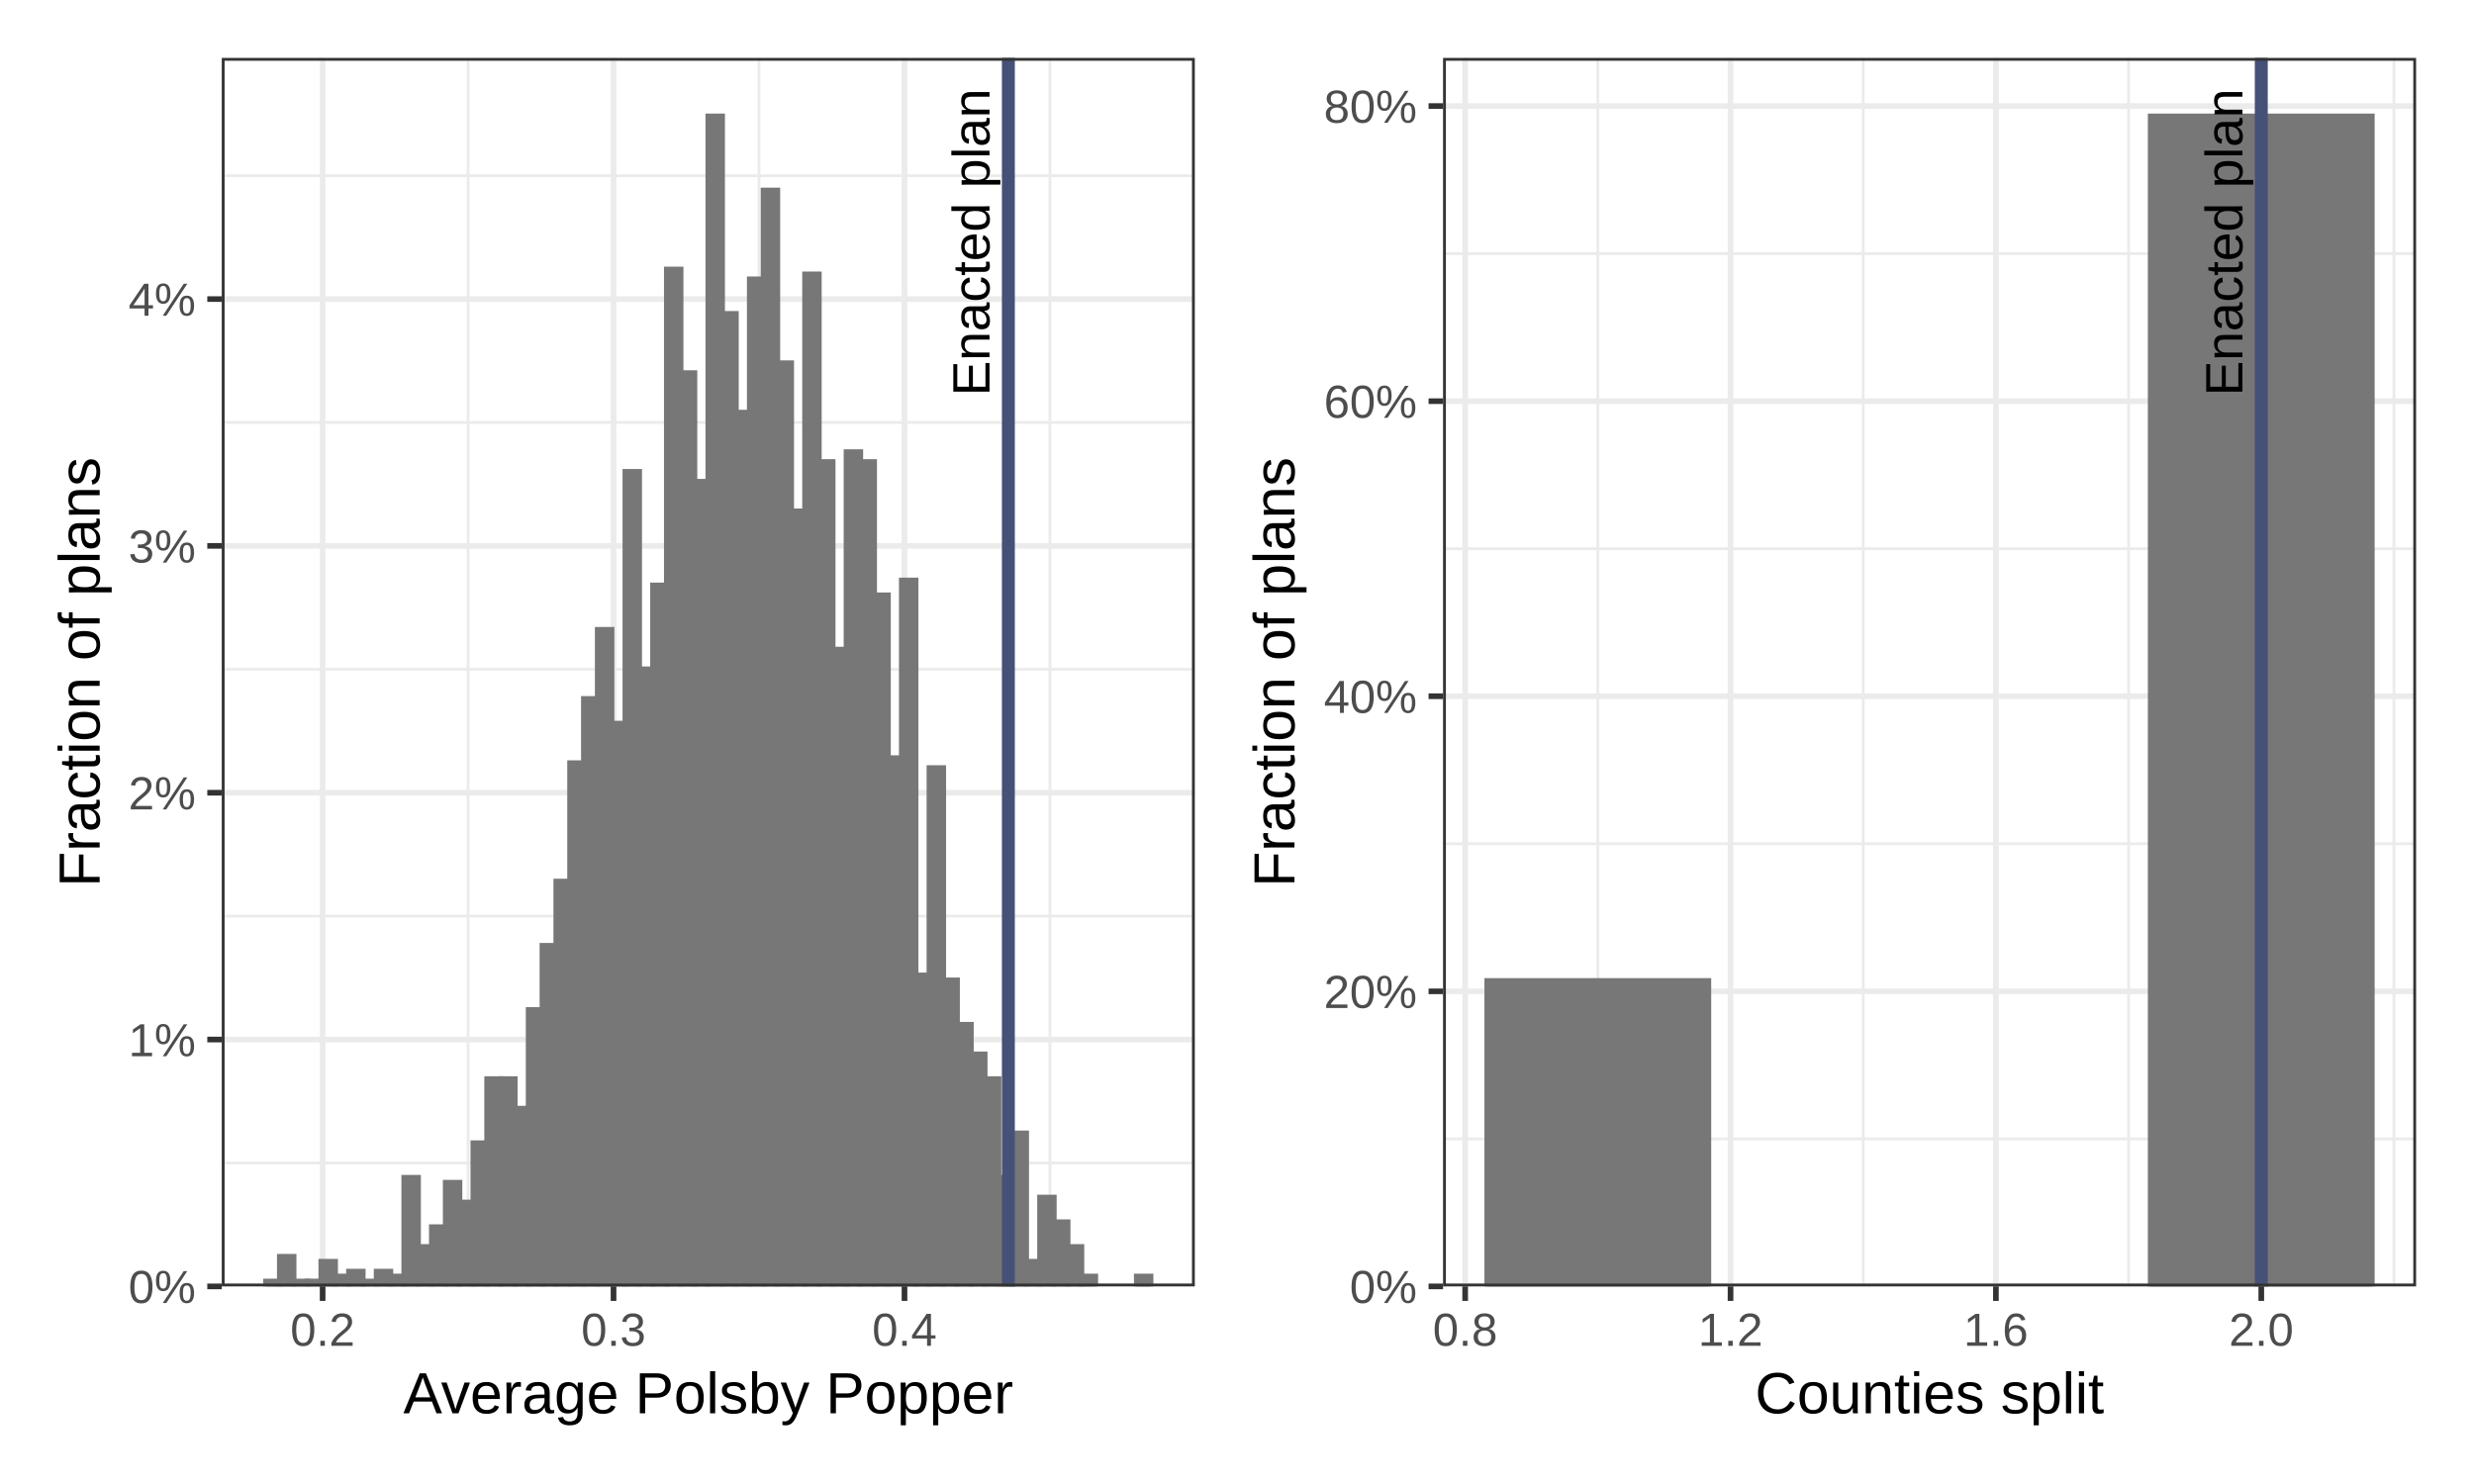
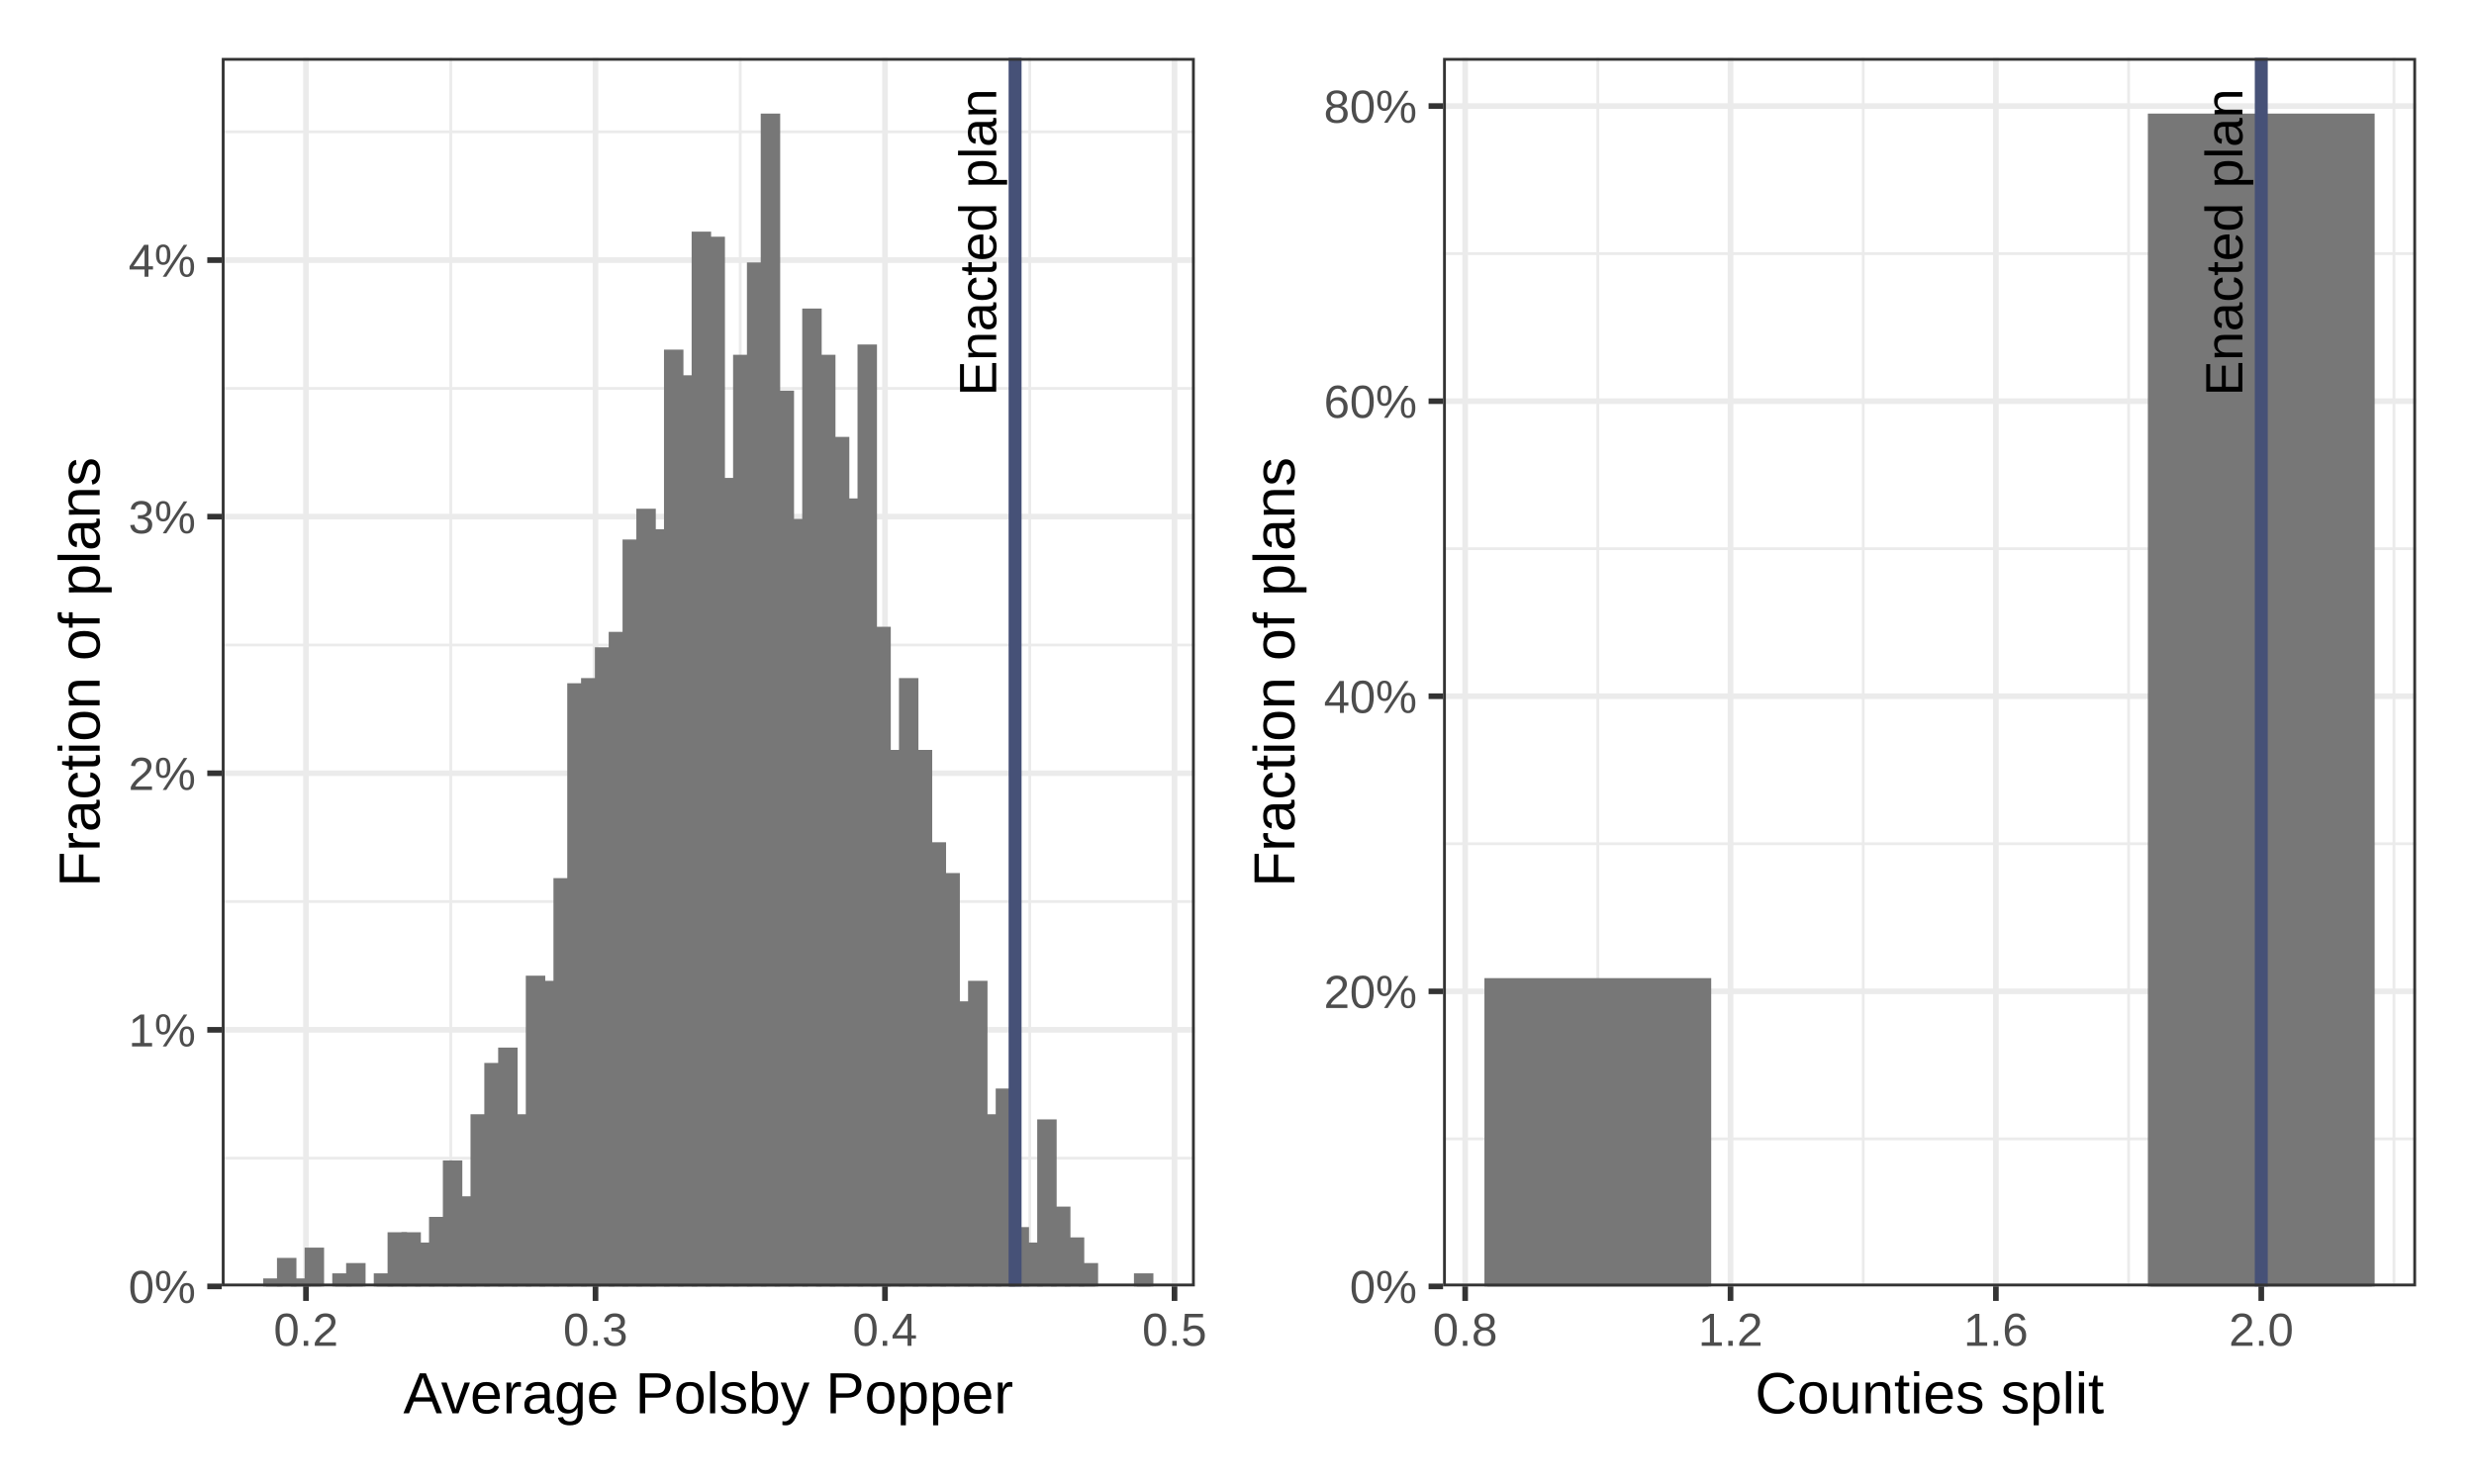
<svg xmlns="http://www.w3.org/2000/svg" class="svglite" width="468.00pt" height="280.80pt" viewBox="0 0 468.00 280.80">
  <defs>
    <style type="text/css">
    .svglite line, .svglite polyline, .svglite polygon, .svglite path, .svglite rect, .svglite circle {
      fill: none;
      stroke: #000000;
      stroke-linecap: round;
      stroke-linejoin: round;
      stroke-miterlimit: 10.00;
    }
  </style>
  </defs>
  <rect width="100%" height="100%" style="stroke: none; fill: #FFFFFF;" />
  <defs>
    <clipPath id="cpMC4wMHw0NjguMDB8MC4wMHwyODAuODA=">
      <rect x="0.00" y="0.00" width="468.00" height="280.80" />
    </clipPath>
  </defs>
  <g clip-path="url(#cpMC4wMHw0NjguMDB8MC4wMHwyODAuODA=)">
    <rect x="0" y="0" width="468.00" height="280.80" style="stroke-width: 1.07; stroke: #FFFFFF; fill: #FFFFFF;" />
  </g>
  <defs>
    <clipPath id="cpNS40OHwyMzEuNTB8NS40OHwyNzUuMzI=">
      <rect x="5.48" y="5.48" width="226.02" height="269.84" />
    </clipPath>
  </defs>
  <g clip-path="url(#cpNS40OHwyMzEuNTB8NS40OHwyNzUuMzI=)">
    <rect x="5.48" y="5.48" width="226.02" height="269.84" style="stroke-width: 1.07; stroke: #FFFFFF; fill: #FFFFFF;" />
  </g>
  <g clip-path="url(#cpMC4wMHw0NjguMDB8MC4wMHwyODAuODA=)">
</g>
  <defs>
    <clipPath id="cpNDEuOTV8MjI2LjAyfDEwLjk2fDI0My40MQ==">
      <rect x="41.95" y="10.96" width="184.07" height="232.45" />
    </clipPath>
  </defs>
  <g clip-path="url(#cpNDEuOTV8MjI2LjAyfDEwLjk2fDI0My40MQ==)">
    <rect x="41.95" y="10.96" width="184.07" height="232.45" style="stroke-width: 1.07; stroke: none; fill: #FFFFFF;" />
-     <polyline points="41.95,220.06 226.02,220.06 " style="stroke-width: 0.53; stroke: #EBEBEB; stroke-linecap: butt;" />
-     <polyline points="41.95,173.35 226.02,173.35 " style="stroke-width: 0.53; stroke: #EBEBEB; stroke-linecap: butt;" />
-     <polyline points="41.95,126.65 226.02,126.65 " style="stroke-width: 0.53; stroke: #EBEBEB; stroke-linecap: butt;" />
-     <polyline points="41.95,79.94 226.02,79.94 " style="stroke-width: 0.53; stroke: #EBEBEB; stroke-linecap: butt;" />
-     <polyline points="41.95,33.24 226.02,33.24 " style="stroke-width: 0.53; stroke: #EBEBEB; stroke-linecap: butt;" />
-     <polyline points="88.55,243.41 88.55,10.96 " style="stroke-width: 0.53; stroke: #EBEBEB; stroke-linecap: butt;" />
-     <polyline points="143.58,243.41 143.58,10.96 " style="stroke-width: 0.53; stroke: #EBEBEB; stroke-linecap: butt;" />
-     <polyline points="198.61,243.41 198.61,10.96 " style="stroke-width: 0.53; stroke: #EBEBEB; stroke-linecap: butt;" />
+     <polyline points="41.95,219.14 226.02,219.14 " style="stroke-width: 0.53; stroke: #EBEBEB; stroke-linecap: butt;" />
+     <polyline points="41.95,170.59 226.02,170.59 " style="stroke-width: 0.53; stroke: #EBEBEB; stroke-linecap: butt;" />
+     <polyline points="41.95,122.04 226.02,122.04 " style="stroke-width: 0.53; stroke: #EBEBEB; stroke-linecap: butt;" />
+     <polyline points="41.95,73.49 226.02,73.49 " style="stroke-width: 0.53; stroke: #EBEBEB; stroke-linecap: butt;" />
+     <polyline points="41.95,24.94 226.02,24.94 " style="stroke-width: 0.53; stroke: #EBEBEB; stroke-linecap: butt;" />
+     <polyline points="85.27,243.41 85.27,10.96 " style="stroke-width: 0.53; stroke: #EBEBEB; stroke-linecap: butt;" />
+     <polyline points="140.03,243.41 140.03,10.96 " style="stroke-width: 0.53; stroke: #EBEBEB; stroke-linecap: butt;" />
+     <polyline points="194.80,243.41 194.80,10.96 " style="stroke-width: 0.53; stroke: #EBEBEB; stroke-linecap: butt;" />
    <polyline points="41.95,243.41 226.02,243.41 " style="stroke-width: 1.07; stroke: #EBEBEB; stroke-linecap: butt;" />
-     <polyline points="41.95,196.70 226.02,196.70 " style="stroke-width: 1.07; stroke: #EBEBEB; stroke-linecap: butt;" />
-     <polyline points="41.95,150.00 226.02,150.00 " style="stroke-width: 1.07; stroke: #EBEBEB; stroke-linecap: butt;" />
-     <polyline points="41.95,103.29 226.02,103.29 " style="stroke-width: 1.07; stroke: #EBEBEB; stroke-linecap: butt;" />
-     <polyline points="41.95,56.59 226.02,56.59 " style="stroke-width: 1.07; stroke: #EBEBEB; stroke-linecap: butt;" />
-     <polyline points="61.03,243.41 61.03,10.96 " style="stroke-width: 1.07; stroke: #EBEBEB; stroke-linecap: butt;" />
-     <polyline points="116.06,243.41 116.06,10.96 " style="stroke-width: 1.07; stroke: #EBEBEB; stroke-linecap: butt;" />
-     <polyline points="171.10,243.41 171.10,10.96 " style="stroke-width: 1.07; stroke: #EBEBEB; stroke-linecap: butt;" />
-     <rect x="50.32" y="242.48" width="2.61" height="0.93" style="stroke-width: 1.07; stroke: #777777; stroke-linecap: square; stroke-linejoin: miter; fill: #777777;" />
-     <rect x="52.93" y="237.81" width="2.61" height="5.60" style="stroke-width: 1.07; stroke: #777777; stroke-linecap: square; stroke-linejoin: miter; fill: #777777;" />
-     <rect x="55.55" y="242.48" width="2.61" height="0.93" style="stroke-width: 1.07; stroke: #777777; stroke-linecap: square; stroke-linejoin: miter; fill: #777777;" />
-     <rect x="58.16" y="242.48" width="2.61" height="0.93" style="stroke-width: 1.07; stroke: #777777; stroke-linecap: square; stroke-linejoin: miter; fill: #777777;" />
-     <rect x="60.78" y="238.74" width="2.61" height="4.67" style="stroke-width: 1.07; stroke: #777777; stroke-linecap: square; stroke-linejoin: miter; fill: #777777;" />
-     <rect x="63.39" y="241.54" width="2.61" height="1.87" style="stroke-width: 1.07; stroke: #777777; stroke-linecap: square; stroke-linejoin: miter; fill: #777777;" />
-     <rect x="66.01" y="240.61" width="2.61" height="2.80" style="stroke-width: 1.07; stroke: #777777; stroke-linecap: square; stroke-linejoin: miter; fill: #777777;" />
-     <rect x="68.62" y="242.48" width="2.61" height="0.93" style="stroke-width: 1.07; stroke: #777777; stroke-linecap: square; stroke-linejoin: miter; fill: #777777;" />
-     <rect x="71.24" y="240.61" width="2.61" height="2.80" style="stroke-width: 1.07; stroke: #777777; stroke-linecap: square; stroke-linejoin: miter; fill: #777777;" />
-     <rect x="73.85" y="241.54" width="2.61" height="1.87" style="stroke-width: 1.07; stroke: #777777; stroke-linecap: square; stroke-linejoin: miter; fill: #777777;" />
-     <rect x="76.47" y="222.86" width="2.61" height="20.55" style="stroke-width: 1.07; stroke: #777777; stroke-linecap: square; stroke-linejoin: miter; fill: #777777;" />
-     <rect x="79.08" y="235.94" width="2.61" height="7.47" style="stroke-width: 1.07; stroke: #777777; stroke-linecap: square; stroke-linejoin: miter; fill: #777777;" />
-     <rect x="81.69" y="232.20" width="2.61" height="11.21" style="stroke-width: 1.07; stroke: #777777; stroke-linecap: square; stroke-linejoin: miter; fill: #777777;" />
-     <rect x="84.31" y="223.79" width="2.61" height="19.62" style="stroke-width: 1.07; stroke: #777777; stroke-linecap: square; stroke-linejoin: miter; fill: #777777;" />
-     <rect x="86.92" y="227.53" width="2.61" height="15.88" style="stroke-width: 1.07; stroke: #777777; stroke-linecap: square; stroke-linejoin: miter; fill: #777777;" />
-     <rect x="89.54" y="216.32" width="2.61" height="27.09" style="stroke-width: 1.07; stroke: #777777; stroke-linecap: square; stroke-linejoin: miter; fill: #777777;" />
-     <rect x="92.15" y="204.18" width="2.61" height="39.23" style="stroke-width: 1.07; stroke: #777777; stroke-linecap: square; stroke-linejoin: miter; fill: #777777;" />
-     <rect x="94.77" y="204.18" width="2.61" height="39.23" style="stroke-width: 1.07; stroke: #777777; stroke-linecap: square; stroke-linejoin: miter; fill: #777777;" />
-     <rect x="97.38" y="209.78" width="2.61" height="33.63" style="stroke-width: 1.07; stroke: #777777; stroke-linecap: square; stroke-linejoin: miter; fill: #777777;" />
-     <rect x="100.00" y="191.10" width="2.61" height="52.31" style="stroke-width: 1.07; stroke: #777777; stroke-linecap: square; stroke-linejoin: miter; fill: #777777;" />
-     <rect x="102.61" y="178.96" width="2.61" height="64.45" style="stroke-width: 1.07; stroke: #777777; stroke-linecap: square; stroke-linejoin: miter; fill: #777777;" />
-     <rect x="105.23" y="166.81" width="2.61" height="76.60" style="stroke-width: 1.07; stroke: #777777; stroke-linecap: square; stroke-linejoin: miter; fill: #777777;" />
-     <rect x="107.84" y="144.40" width="2.61" height="99.01" style="stroke-width: 1.07; stroke: #777777; stroke-linecap: square; stroke-linejoin: miter; fill: #777777;" />
-     <rect x="110.45" y="132.25" width="2.61" height="111.16" style="stroke-width: 1.07; stroke: #777777; stroke-linecap: square; stroke-linejoin: miter; fill: #777777;" />
-     <rect x="113.07" y="119.17" width="2.61" height="124.24" style="stroke-width: 1.07; stroke: #777777; stroke-linecap: square; stroke-linejoin: miter; fill: #777777;" />
-     <rect x="115.68" y="136.92" width="2.61" height="106.49" style="stroke-width: 1.07; stroke: #777777; stroke-linecap: square; stroke-linejoin: miter; fill: #777777;" />
-     <rect x="118.30" y="89.28" width="2.61" height="154.13" style="stroke-width: 1.07; stroke: #777777; stroke-linecap: square; stroke-linejoin: miter; fill: #777777;" />
-     <rect x="120.91" y="126.65" width="2.61" height="116.76" style="stroke-width: 1.07; stroke: #777777; stroke-linecap: square; stroke-linejoin: miter; fill: #777777;" />
-     <rect x="123.53" y="110.77" width="2.61" height="132.64" style="stroke-width: 1.07; stroke: #777777; stroke-linecap: square; stroke-linejoin: miter; fill: #777777;" />
-     <rect x="126.14" y="50.99" width="2.61" height="192.42" style="stroke-width: 1.07; stroke: #777777; stroke-linecap: square; stroke-linejoin: miter; fill: #777777;" />
-     <rect x="128.76" y="70.60" width="2.61" height="172.81" style="stroke-width: 1.07; stroke: #777777; stroke-linecap: square; stroke-linejoin: miter; fill: #777777;" />
-     <rect x="131.37" y="91.15" width="2.61" height="152.26" style="stroke-width: 1.07; stroke: #777777; stroke-linecap: square; stroke-linejoin: miter; fill: #777777;" />
-     <rect x="133.99" y="22.03" width="2.61" height="221.38" style="stroke-width: 1.07; stroke: #777777; stroke-linecap: square; stroke-linejoin: miter; fill: #777777;" />
-     <rect x="136.60" y="59.39" width="2.61" height="184.02" style="stroke-width: 1.07; stroke: #777777; stroke-linecap: square; stroke-linejoin: miter; fill: #777777;" />
-     <rect x="139.21" y="78.07" width="2.61" height="165.34" style="stroke-width: 1.07; stroke: #777777; stroke-linecap: square; stroke-linejoin: miter; fill: #777777;" />
-     <rect x="141.83" y="52.85" width="2.61" height="190.56" style="stroke-width: 1.07; stroke: #777777; stroke-linecap: square; stroke-linejoin: miter; fill: #777777;" />
-     <rect x="144.44" y="36.04" width="2.61" height="207.37" style="stroke-width: 1.07; stroke: #777777; stroke-linecap: square; stroke-linejoin: miter; fill: #777777;" />
-     <rect x="147.06" y="68.73" width="2.61" height="174.68" style="stroke-width: 1.07; stroke: #777777; stroke-linecap: square; stroke-linejoin: miter; fill: #777777;" />
-     <rect x="149.67" y="96.76" width="2.61" height="146.65" style="stroke-width: 1.07; stroke: #777777; stroke-linecap: square; stroke-linejoin: miter; fill: #777777;" />
-     <rect x="152.29" y="51.92" width="2.61" height="191.49" style="stroke-width: 1.07; stroke: #777777; stroke-linecap: square; stroke-linejoin: miter; fill: #777777;" />
-     <rect x="154.90" y="87.42" width="2.61" height="155.99" style="stroke-width: 1.07; stroke: #777777; stroke-linecap: square; stroke-linejoin: miter; fill: #777777;" />
-     <rect x="157.52" y="122.91" width="2.61" height="120.50" style="stroke-width: 1.07; stroke: #777777; stroke-linecap: square; stroke-linejoin: miter; fill: #777777;" />
-     <rect x="160.13" y="85.55" width="2.61" height="157.86" style="stroke-width: 1.07; stroke: #777777; stroke-linecap: square; stroke-linejoin: miter; fill: #777777;" />
-     <rect x="162.75" y="87.42" width="2.61" height="155.99" style="stroke-width: 1.07; stroke: #777777; stroke-linecap: square; stroke-linejoin: miter; fill: #777777;" />
-     <rect x="165.36" y="112.64" width="2.61" height="130.77" style="stroke-width: 1.07; stroke: #777777; stroke-linecap: square; stroke-linejoin: miter; fill: #777777;" />
-     <rect x="167.98" y="143.46" width="2.61" height="99.95" style="stroke-width: 1.07; stroke: #777777; stroke-linecap: square; stroke-linejoin: miter; fill: #777777;" />
-     <rect x="170.59" y="109.83" width="2.61" height="133.58" style="stroke-width: 1.07; stroke: #777777; stroke-linecap: square; stroke-linejoin: miter; fill: #777777;" />
-     <rect x="173.20" y="184.56" width="2.61" height="58.85" style="stroke-width: 1.07; stroke: #777777; stroke-linecap: square; stroke-linejoin: miter; fill: #777777;" />
-     <rect x="175.82" y="145.33" width="2.61" height="98.08" style="stroke-width: 1.07; stroke: #777777; stroke-linecap: square; stroke-linejoin: miter; fill: #777777;" />
-     <rect x="178.43" y="185.50" width="2.61" height="57.91" style="stroke-width: 1.07; stroke: #777777; stroke-linecap: square; stroke-linejoin: miter; fill: #777777;" />
-     <rect x="181.05" y="193.90" width="2.61" height="49.51" style="stroke-width: 1.07; stroke: #777777; stroke-linecap: square; stroke-linejoin: miter; fill: #777777;" />
-     <rect x="183.66" y="199.51" width="2.61" height="43.90" style="stroke-width: 1.07; stroke: #777777; stroke-linecap: square; stroke-linejoin: miter; fill: #777777;" />
-     <rect x="186.28" y="204.18" width="2.61" height="39.23" style="stroke-width: 1.07; stroke: #777777; stroke-linecap: square; stroke-linejoin: miter; fill: #777777;" />
-     <rect x="188.89" y="222.86" width="2.61" height="20.55" style="stroke-width: 1.07; stroke: #777777; stroke-linecap: square; stroke-linejoin: miter; fill: #777777;" />
-     <rect x="191.51" y="214.45" width="2.61" height="28.96" style="stroke-width: 1.07; stroke: #777777; stroke-linecap: square; stroke-linejoin: miter; fill: #777777;" />
-     <rect x="194.12" y="238.74" width="2.61" height="4.67" style="stroke-width: 1.07; stroke: #777777; stroke-linecap: square; stroke-linejoin: miter; fill: #777777;" />
-     <rect x="196.74" y="226.60" width="2.61" height="16.81" style="stroke-width: 1.07; stroke: #777777; stroke-linecap: square; stroke-linejoin: miter; fill: #777777;" />
-     <rect x="199.35" y="231.27" width="2.61" height="12.14" style="stroke-width: 1.07; stroke: #777777; stroke-linecap: square; stroke-linejoin: miter; fill: #777777;" />
-     <rect x="201.96" y="235.94" width="2.61" height="7.47" style="stroke-width: 1.07; stroke: #777777; stroke-linecap: square; stroke-linejoin: miter; fill: #777777;" />
-     <rect x="204.58" y="241.54" width="2.61" height="1.87" style="stroke-width: 1.07; stroke: #777777; stroke-linecap: square; stroke-linejoin: miter; fill: #777777;" />
+     <polyline points="41.95,194.86 226.02,194.86 " style="stroke-width: 1.07; stroke: #EBEBEB; stroke-linecap: butt;" />
+     <polyline points="41.95,146.31 226.02,146.31 " style="stroke-width: 1.07; stroke: #EBEBEB; stroke-linecap: butt;" />
+     <polyline points="41.95,97.76 226.02,97.76 " style="stroke-width: 1.07; stroke: #EBEBEB; stroke-linecap: butt;" />
+     <polyline points="41.95,49.22 226.02,49.22 " style="stroke-width: 1.07; stroke: #EBEBEB; stroke-linecap: butt;" />
+     <polyline points="57.88,243.41 57.88,10.96 " style="stroke-width: 1.07; stroke: #EBEBEB; stroke-linecap: butt;" />
+     <polyline points="112.65,243.41 112.65,10.96 " style="stroke-width: 1.07; stroke: #EBEBEB; stroke-linecap: butt;" />
+     <polyline points="167.41,243.41 167.41,10.96 " style="stroke-width: 1.07; stroke: #EBEBEB; stroke-linecap: butt;" />
+     <polyline points="222.18,243.41 222.18,10.96 " style="stroke-width: 1.07; stroke: #EBEBEB; stroke-linecap: butt;" />
+     <rect x="50.32" y="242.44" width="2.61" height="0.97" style="stroke-width: 1.07; stroke: #777777; stroke-linecap: square; stroke-linejoin: miter; fill: #777777;" />
+     <rect x="52.93" y="238.55" width="2.61" height="4.85" style="stroke-width: 1.07; stroke: #777777; stroke-linecap: square; stroke-linejoin: miter; fill: #777777;" />
+     <rect x="55.55" y="242.44" width="2.61" height="0.97" style="stroke-width: 1.07; stroke: #777777; stroke-linecap: square; stroke-linejoin: miter; fill: #777777;" />
+     <rect x="58.16" y="236.61" width="2.61" height="6.80" style="stroke-width: 1.07; stroke: #777777; stroke-linecap: square; stroke-linejoin: miter; fill: #777777;" />
+     <rect x="60.78" y="243.41" width="2.61" height="0.00" style="stroke-width: 1.07; stroke: #777777; stroke-linecap: square; stroke-linejoin: miter; fill: #777777;" />
+     <rect x="63.39" y="241.47" width="2.61" height="1.94" style="stroke-width: 1.07; stroke: #777777; stroke-linecap: square; stroke-linejoin: miter; fill: #777777;" />
+     <rect x="66.01" y="239.53" width="2.61" height="3.88" style="stroke-width: 1.07; stroke: #777777; stroke-linecap: square; stroke-linejoin: miter; fill: #777777;" />
+     <rect x="68.62" y="243.41" width="2.61" height="0.00" style="stroke-width: 1.07; stroke: #777777; stroke-linecap: square; stroke-linejoin: miter; fill: #777777;" />
+     <rect x="71.24" y="241.47" width="2.61" height="1.94" style="stroke-width: 1.07; stroke: #777777; stroke-linecap: square; stroke-linejoin: miter; fill: #777777;" />
+     <rect x="73.85" y="233.70" width="2.61" height="9.71" style="stroke-width: 1.07; stroke: #777777; stroke-linecap: square; stroke-linejoin: miter; fill: #777777;" />
+     <rect x="76.47" y="233.70" width="2.61" height="9.71" style="stroke-width: 1.07; stroke: #777777; stroke-linecap: square; stroke-linejoin: miter; fill: #777777;" />
+     <rect x="79.08" y="235.64" width="2.61" height="7.77" style="stroke-width: 1.07; stroke: #777777; stroke-linecap: square; stroke-linejoin: miter; fill: #777777;" />
+     <rect x="81.69" y="230.79" width="2.61" height="12.62" style="stroke-width: 1.07; stroke: #777777; stroke-linecap: square; stroke-linejoin: miter; fill: #777777;" />
+     <rect x="84.31" y="220.11" width="2.61" height="23.30" style="stroke-width: 1.07; stroke: #777777; stroke-linecap: square; stroke-linejoin: miter; fill: #777777;" />
+     <rect x="86.92" y="226.90" width="2.61" height="16.51" style="stroke-width: 1.07; stroke: #777777; stroke-linecap: square; stroke-linejoin: miter; fill: #777777;" />
+     <rect x="89.54" y="211.37" width="2.61" height="32.04" style="stroke-width: 1.07; stroke: #777777; stroke-linecap: square; stroke-linejoin: miter; fill: #777777;" />
+     <rect x="92.15" y="201.66" width="2.61" height="41.75" style="stroke-width: 1.07; stroke: #777777; stroke-linecap: square; stroke-linejoin: miter; fill: #777777;" />
+     <rect x="94.77" y="198.75" width="2.61" height="44.66" style="stroke-width: 1.07; stroke: #777777; stroke-linecap: square; stroke-linejoin: miter; fill: #777777;" />
+     <rect x="97.38" y="211.37" width="2.61" height="32.04" style="stroke-width: 1.07; stroke: #777777; stroke-linecap: square; stroke-linejoin: miter; fill: #777777;" />
+     <rect x="100.00" y="185.15" width="2.61" height="58.26" style="stroke-width: 1.07; stroke: #777777; stroke-linecap: square; stroke-linejoin: miter; fill: #777777;" />
+     <rect x="102.61" y="186.12" width="2.61" height="57.29" style="stroke-width: 1.07; stroke: #777777; stroke-linecap: square; stroke-linejoin: miter; fill: #777777;" />
+     <rect x="105.23" y="166.70" width="2.61" height="76.71" style="stroke-width: 1.07; stroke: #777777; stroke-linecap: square; stroke-linejoin: miter; fill: #777777;" />
+     <rect x="107.84" y="129.81" width="2.61" height="113.60" style="stroke-width: 1.07; stroke: #777777; stroke-linecap: square; stroke-linejoin: miter; fill: #777777;" />
+     <rect x="110.45" y="128.84" width="2.61" height="114.57" style="stroke-width: 1.07; stroke: #777777; stroke-linecap: square; stroke-linejoin: miter; fill: #777777;" />
+     <rect x="113.07" y="123.01" width="2.61" height="120.40" style="stroke-width: 1.07; stroke: #777777; stroke-linecap: square; stroke-linejoin: miter; fill: #777777;" />
+     <rect x="115.68" y="120.10" width="2.61" height="123.31" style="stroke-width: 1.07; stroke: #777777; stroke-linecap: square; stroke-linejoin: miter; fill: #777777;" />
+     <rect x="118.30" y="102.62" width="2.61" height="140.79" style="stroke-width: 1.07; stroke: #777777; stroke-linecap: square; stroke-linejoin: miter; fill: #777777;" />
+     <rect x="120.91" y="96.79" width="2.61" height="146.62" style="stroke-width: 1.07; stroke: #777777; stroke-linecap: square; stroke-linejoin: miter; fill: #777777;" />
+     <rect x="123.53" y="100.68" width="2.61" height="142.73" style="stroke-width: 1.07; stroke: #777777; stroke-linecap: square; stroke-linejoin: miter; fill: #777777;" />
+     <rect x="126.14" y="66.69" width="2.61" height="176.72" style="stroke-width: 1.07; stroke: #777777; stroke-linecap: square; stroke-linejoin: miter; fill: #777777;" />
+     <rect x="128.76" y="71.55" width="2.61" height="171.86" style="stroke-width: 1.07; stroke: #777777; stroke-linecap: square; stroke-linejoin: miter; fill: #777777;" />
+     <rect x="131.37" y="44.36" width="2.61" height="199.05" style="stroke-width: 1.07; stroke: #777777; stroke-linecap: square; stroke-linejoin: miter; fill: #777777;" />
+     <rect x="133.99" y="45.33" width="2.61" height="198.08" style="stroke-width: 1.07; stroke: #777777; stroke-linecap: square; stroke-linejoin: miter; fill: #777777;" />
+     <rect x="136.60" y="90.97" width="2.61" height="152.44" style="stroke-width: 1.07; stroke: #777777; stroke-linecap: square; stroke-linejoin: miter; fill: #777777;" />
+     <rect x="139.21" y="67.66" width="2.61" height="175.75" style="stroke-width: 1.07; stroke: #777777; stroke-linecap: square; stroke-linejoin: miter; fill: #777777;" />
+     <rect x="141.83" y="50.19" width="2.61" height="193.22" style="stroke-width: 1.07; stroke: #777777; stroke-linecap: square; stroke-linejoin: miter; fill: #777777;" />
+     <rect x="144.44" y="22.03" width="2.61" height="221.38" style="stroke-width: 1.07; stroke: #777777; stroke-linecap: square; stroke-linejoin: miter; fill: #777777;" />
+     <rect x="147.06" y="74.46" width="2.61" height="168.95" style="stroke-width: 1.07; stroke: #777777; stroke-linecap: square; stroke-linejoin: miter; fill: #777777;" />
+     <rect x="149.67" y="98.73" width="2.61" height="144.67" style="stroke-width: 1.07; stroke: #777777; stroke-linecap: square; stroke-linejoin: miter; fill: #777777;" />
+     <rect x="152.29" y="58.92" width="2.61" height="184.48" style="stroke-width: 1.07; stroke: #777777; stroke-linecap: square; stroke-linejoin: miter; fill: #777777;" />
+     <rect x="154.90" y="67.66" width="2.61" height="175.75" style="stroke-width: 1.07; stroke: #777777; stroke-linecap: square; stroke-linejoin: miter; fill: #777777;" />
+     <rect x="157.52" y="83.20" width="2.61" height="160.21" style="stroke-width: 1.07; stroke: #777777; stroke-linecap: square; stroke-linejoin: miter; fill: #777777;" />
+     <rect x="160.13" y="94.85" width="2.61" height="148.56" style="stroke-width: 1.07; stroke: #777777; stroke-linecap: square; stroke-linejoin: miter; fill: #777777;" />
+     <rect x="162.75" y="65.72" width="2.61" height="177.69" style="stroke-width: 1.07; stroke: #777777; stroke-linecap: square; stroke-linejoin: miter; fill: #777777;" />
+     <rect x="165.36" y="119.13" width="2.61" height="124.28" style="stroke-width: 1.07; stroke: #777777; stroke-linecap: square; stroke-linejoin: miter; fill: #777777;" />
+     <rect x="167.98" y="142.43" width="2.61" height="100.98" style="stroke-width: 1.07; stroke: #777777; stroke-linecap: square; stroke-linejoin: miter; fill: #777777;" />
+     <rect x="170.59" y="128.84" width="2.61" height="114.57" style="stroke-width: 1.07; stroke: #777777; stroke-linecap: square; stroke-linejoin: miter; fill: #777777;" />
+     <rect x="173.20" y="142.43" width="2.61" height="100.98" style="stroke-width: 1.07; stroke: #777777; stroke-linecap: square; stroke-linejoin: miter; fill: #777777;" />
+     <rect x="175.82" y="159.91" width="2.61" height="83.50" style="stroke-width: 1.07; stroke: #777777; stroke-linecap: square; stroke-linejoin: miter; fill: #777777;" />
+     <rect x="178.43" y="165.73" width="2.61" height="77.68" style="stroke-width: 1.07; stroke: #777777; stroke-linecap: square; stroke-linejoin: miter; fill: #777777;" />
+     <rect x="181.05" y="190.01" width="2.61" height="53.40" style="stroke-width: 1.07; stroke: #777777; stroke-linecap: square; stroke-linejoin: miter; fill: #777777;" />
+     <rect x="183.66" y="186.12" width="2.61" height="57.29" style="stroke-width: 1.07; stroke: #777777; stroke-linecap: square; stroke-linejoin: miter; fill: #777777;" />
+     <rect x="186.28" y="211.37" width="2.61" height="32.04" style="stroke-width: 1.07; stroke: #777777; stroke-linecap: square; stroke-linejoin: miter; fill: #777777;" />
+     <rect x="188.89" y="206.51" width="2.61" height="36.90" style="stroke-width: 1.07; stroke: #777777; stroke-linecap: square; stroke-linejoin: miter; fill: #777777;" />
+     <rect x="191.51" y="232.73" width="2.61" height="10.68" style="stroke-width: 1.07; stroke: #777777; stroke-linecap: square; stroke-linejoin: miter; fill: #777777;" />
+     <rect x="194.12" y="235.64" width="2.61" height="7.77" style="stroke-width: 1.07; stroke: #777777; stroke-linecap: square; stroke-linejoin: miter; fill: #777777;" />
+     <rect x="196.74" y="212.34" width="2.61" height="31.07" style="stroke-width: 1.07; stroke: #777777; stroke-linecap: square; stroke-linejoin: miter; fill: #777777;" />
+     <rect x="199.35" y="228.85" width="2.61" height="14.56" style="stroke-width: 1.07; stroke: #777777; stroke-linecap: square; stroke-linejoin: miter; fill: #777777;" />
+     <rect x="201.96" y="234.67" width="2.61" height="8.74" style="stroke-width: 1.07; stroke: #777777; stroke-linecap: square; stroke-linejoin: miter; fill: #777777;" />
+     <rect x="204.58" y="239.53" width="2.61" height="3.88" style="stroke-width: 1.07; stroke: #777777; stroke-linecap: square; stroke-linejoin: miter; fill: #777777;" />
    <rect x="207.19" y="243.41" width="2.61" height="0.00" style="stroke-width: 1.07; stroke: #777777; stroke-linecap: square; stroke-linejoin: miter; fill: #777777;" />
    <rect x="209.81" y="243.41" width="2.61" height="0.00" style="stroke-width: 1.07; stroke: #777777; stroke-linecap: square; stroke-linejoin: miter; fill: #777777;" />
    <rect x="212.42" y="243.41" width="2.61" height="0.00" style="stroke-width: 1.07; stroke: #777777; stroke-linecap: square; stroke-linejoin: miter; fill: #777777;" />
-     <rect x="215.04" y="241.54" width="2.61" height="1.87" style="stroke-width: 1.07; stroke: #777777; stroke-linecap: square; stroke-linejoin: miter; fill: #777777;" />
-     <line x1="190.75" y1="243.41" x2="190.75" y2="10.96" style="stroke-width: 2.45; stroke: #465177; stroke-linecap: butt;" />
-     <text transform="translate(187.18,16.77) rotate(-90)" text-anchor="end" style="font-size: 9.96px; font-family: Arial;" textLength="58.11px" lengthAdjust="spacingAndGlyphs">Enacted plan</text>
+     <rect x="215.04" y="241.47" width="2.61" height="1.94" style="stroke-width: 1.07; stroke: #777777; stroke-linecap: square; stroke-linejoin: miter; fill: #777777;" />
+     <line x1="192.02" y1="243.41" x2="192.02" y2="10.96" style="stroke-width: 2.45; stroke: #465177; stroke-linecap: butt;" />
+     <text transform="translate(188.45,16.77) rotate(-90)" text-anchor="end" style="font-size: 9.96px; font-family: Arial;" textLength="58.11px" lengthAdjust="spacingAndGlyphs">Enacted plan</text>
    <rect x="41.95" y="10.96" width="184.07" height="232.45" style="stroke-width: 1.07; stroke: #333333;" />
  </g>
  <g clip-path="url(#cpMC4wMHw0NjguMDB8MC4wMHwyODAuODA=)">
    <text x="37.02" y="246.56" text-anchor="end" style="font-size: 8.80px; fill: #4D4D4D; font-family: Arial;" textLength="12.72px" lengthAdjust="spacingAndGlyphs">0%</text>
-     <text x="37.02" y="199.86" text-anchor="end" style="font-size: 8.80px; fill: #4D4D4D; font-family: Arial;" textLength="12.72px" lengthAdjust="spacingAndGlyphs">1%</text>
-     <text x="37.02" y="153.15" text-anchor="end" style="font-size: 8.80px; fill: #4D4D4D; font-family: Arial;" textLength="12.72px" lengthAdjust="spacingAndGlyphs">2%</text>
-     <text x="37.02" y="106.45" text-anchor="end" style="font-size: 8.80px; fill: #4D4D4D; font-family: Arial;" textLength="12.72px" lengthAdjust="spacingAndGlyphs">3%</text>
-     <text x="37.02" y="59.74" text-anchor="end" style="font-size: 8.80px; fill: #4D4D4D; font-family: Arial;" textLength="12.72px" lengthAdjust="spacingAndGlyphs">4%</text>
+     <text x="37.02" y="198.01" text-anchor="end" style="font-size: 8.80px; fill: #4D4D4D; font-family: Arial;" textLength="12.72px" lengthAdjust="spacingAndGlyphs">1%</text>
+     <text x="37.02" y="149.47" text-anchor="end" style="font-size: 8.80px; fill: #4D4D4D; font-family: Arial;" textLength="12.72px" lengthAdjust="spacingAndGlyphs">2%</text>
+     <text x="37.02" y="100.92" text-anchor="end" style="font-size: 8.80px; fill: #4D4D4D; font-family: Arial;" textLength="12.72px" lengthAdjust="spacingAndGlyphs">3%</text>
+     <text x="37.02" y="52.37" text-anchor="end" style="font-size: 8.80px; fill: #4D4D4D; font-family: Arial;" textLength="12.72px" lengthAdjust="spacingAndGlyphs">4%</text>
    <polyline points="39.21,243.41 41.95,243.41 " style="stroke-width: 1.07; stroke: #333333; stroke-linecap: butt;" />
-     <polyline points="39.21,196.70 41.95,196.70 " style="stroke-width: 1.07; stroke: #333333; stroke-linecap: butt;" />
-     <polyline points="39.21,150.00 41.95,150.00 " style="stroke-width: 1.07; stroke: #333333; stroke-linecap: butt;" />
-     <polyline points="39.21,103.29 41.95,103.29 " style="stroke-width: 1.07; stroke: #333333; stroke-linecap: butt;" />
-     <polyline points="39.21,56.59 41.95,56.59 " style="stroke-width: 1.07; stroke: #333333; stroke-linecap: butt;" />
-     <polyline points="61.03,246.15 61.03,243.41 " style="stroke-width: 1.07; stroke: #333333; stroke-linecap: butt;" />
-     <polyline points="116.06,246.15 116.06,243.41 " style="stroke-width: 1.07; stroke: #333333; stroke-linecap: butt;" />
-     <polyline points="171.10,246.15 171.10,243.41 " style="stroke-width: 1.07; stroke: #333333; stroke-linecap: butt;" />
-     <text x="61.03" y="254.65" text-anchor="middle" style="font-size: 8.80px; fill: #4D4D4D; font-family: Arial;" textLength="12.23px" lengthAdjust="spacingAndGlyphs">0.2</text>
-     <text x="116.06" y="254.65" text-anchor="middle" style="font-size: 8.80px; fill: #4D4D4D; font-family: Arial;" textLength="12.23px" lengthAdjust="spacingAndGlyphs">0.3</text>
-     <text x="171.10" y="254.65" text-anchor="middle" style="font-size: 8.80px; fill: #4D4D4D; font-family: Arial;" textLength="12.23px" lengthAdjust="spacingAndGlyphs">0.4</text>
+     <polyline points="39.21,194.86 41.95,194.86 " style="stroke-width: 1.07; stroke: #333333; stroke-linecap: butt;" />
+     <polyline points="39.21,146.31 41.95,146.31 " style="stroke-width: 1.07; stroke: #333333; stroke-linecap: butt;" />
+     <polyline points="39.21,97.76 41.95,97.76 " style="stroke-width: 1.07; stroke: #333333; stroke-linecap: butt;" />
+     <polyline points="39.21,49.22 41.95,49.22 " style="stroke-width: 1.07; stroke: #333333; stroke-linecap: butt;" />
+     <polyline points="57.88,246.15 57.88,243.41 " style="stroke-width: 1.07; stroke: #333333; stroke-linecap: butt;" />
+     <polyline points="112.65,246.15 112.65,243.41 " style="stroke-width: 1.07; stroke: #333333; stroke-linecap: butt;" />
+     <polyline points="167.41,246.15 167.41,243.41 " style="stroke-width: 1.07; stroke: #333333; stroke-linecap: butt;" />
+     <polyline points="222.18,246.15 222.18,243.41 " style="stroke-width: 1.07; stroke: #333333; stroke-linecap: butt;" />
+     <text x="57.88" y="254.65" text-anchor="middle" style="font-size: 8.80px; fill: #4D4D4D; font-family: Arial;" textLength="12.23px" lengthAdjust="spacingAndGlyphs">0.2</text>
+     <text x="112.65" y="254.65" text-anchor="middle" style="font-size: 8.80px; fill: #4D4D4D; font-family: Arial;" textLength="12.23px" lengthAdjust="spacingAndGlyphs">0.3</text>
+     <text x="167.41" y="254.65" text-anchor="middle" style="font-size: 8.80px; fill: #4D4D4D; font-family: Arial;" textLength="12.23px" lengthAdjust="spacingAndGlyphs">0.4</text>
+     <text x="222.18" y="254.65" text-anchor="middle" style="font-size: 8.80px; fill: #4D4D4D; font-family: Arial;" textLength="12.23px" lengthAdjust="spacingAndGlyphs">0.5</text>
    <text x="133.99" y="267.42" text-anchor="middle" style="font-size: 11.00px; font-family: Arial;" textLength="115.59px" lengthAdjust="spacingAndGlyphs">Average Polsby Popper</text>
    <text transform="translate(18.85,127.18) rotate(-90)" text-anchor="middle" style="font-size: 11.00px; font-family: Arial;" textLength="81.32px" lengthAdjust="spacingAndGlyphs">Fraction of plans</text>
  </g>
  <defs>
    <clipPath id="cpMjMxLjUwfDQ2Mi41Mnw1LjQ4fDI3NS4zMg==">
      <rect x="231.50" y="5.48" width="231.02" height="269.84" />
    </clipPath>
  </defs>
  <g clip-path="url(#cpMjMxLjUwfDQ2Mi41Mnw1LjQ4fDI3NS4zMg==)">
    <rect x="231.50" y="5.48" width="231.02" height="269.84" style="stroke-width: 1.07; stroke: #FFFFFF; fill: #FFFFFF;" />
  </g>
  <g clip-path="url(#cpMC4wMHw0NjguMDB8MC4wMHwyODAuODA=)">
</g>
  <defs>
    <clipPath id="cpMjcyLjk4fDQ1Ny4wNHwxMC45NnwyNDMuNDE=">
      <rect x="272.98" y="10.96" width="184.07" height="232.45" />
    </clipPath>
  </defs>
  <g clip-path="url(#cpMjcyLjk4fDQ1Ny4wNHwxMC45NnwyNDMuNDE=)">
    <rect x="272.98" y="10.96" width="184.07" height="232.45" style="stroke-width: 1.07; stroke: none; fill: #FFFFFF;" />
    <polyline points="272.98,215.49 457.04,215.49 " style="stroke-width: 0.53; stroke: #EBEBEB; stroke-linecap: butt;" />
    <polyline points="272.98,159.66 457.04,159.66 " style="stroke-width: 0.53; stroke: #EBEBEB; stroke-linecap: butt;" />
    <polyline points="272.98,103.82 457.04,103.82 " style="stroke-width: 0.53; stroke: #EBEBEB; stroke-linecap: butt;" />
    <polyline points="272.98,47.99 457.04,47.99 " style="stroke-width: 0.53; stroke: #EBEBEB; stroke-linecap: butt;" />
    <polyline points="302.26,243.41 302.26,10.96 " style="stroke-width: 0.53; stroke: #EBEBEB; stroke-linecap: butt;" />
    <polyline points="352.46,243.41 352.46,10.96 " style="stroke-width: 0.53; stroke: #EBEBEB; stroke-linecap: butt;" />
    <polyline points="402.66,243.41 402.66,10.96 " style="stroke-width: 0.53; stroke: #EBEBEB; stroke-linecap: butt;" />
    <polyline points="452.86,243.41 452.86,10.96 " style="stroke-width: 0.53; stroke: #EBEBEB; stroke-linecap: butt;" />
    <polyline points="272.98,243.41 457.04,243.41 " style="stroke-width: 1.07; stroke: #EBEBEB; stroke-linecap: butt;" />
    <polyline points="272.98,187.58 457.04,187.58 " style="stroke-width: 1.07; stroke: #EBEBEB; stroke-linecap: butt;" />
    <polyline points="272.98,131.74 457.04,131.74 " style="stroke-width: 1.07; stroke: #EBEBEB; stroke-linecap: butt;" />
    <polyline points="272.98,75.91 457.04,75.91 " style="stroke-width: 1.07; stroke: #EBEBEB; stroke-linecap: butt;" />
    <polyline points="272.98,20.07 457.04,20.07 " style="stroke-width: 1.07; stroke: #EBEBEB; stroke-linecap: butt;" />
    <polyline points="277.16,243.41 277.16,10.96 " style="stroke-width: 1.07; stroke: #EBEBEB; stroke-linecap: butt;" />
    <polyline points="327.36,243.41 327.36,10.96 " style="stroke-width: 1.07; stroke: #EBEBEB; stroke-linecap: butt;" />
    <polyline points="377.56,243.41 377.56,10.96 " style="stroke-width: 1.07; stroke: #EBEBEB; stroke-linecap: butt;" />
    <polyline points="427.76,243.41 427.76,10.96 " style="stroke-width: 1.07; stroke: #EBEBEB; stroke-linecap: butt;" />
    <rect x="281.34" y="185.62" width="41.83" height="57.79" style="stroke-width: 1.07; stroke: #777777; stroke-linecap: square; stroke-linejoin: miter; fill: #777777;" />
    <rect x="323.18" y="243.41" width="41.83" height="0.00" style="stroke-width: 1.07; stroke: #777777; stroke-linecap: square; stroke-linejoin: miter; fill: #777777;" />
    <rect x="365.01" y="243.41" width="41.83" height="0.00" style="stroke-width: 1.07; stroke: #777777; stroke-linecap: square; stroke-linejoin: miter; fill: #777777;" />
    <rect x="406.84" y="22.03" width="41.83" height="221.38" style="stroke-width: 1.07; stroke: #777777; stroke-linecap: square; stroke-linejoin: miter; fill: #777777;" />
    <line x1="427.76" y1="243.41" x2="427.76" y2="10.96" style="stroke-width: 2.45; stroke: #465177; stroke-linecap: butt;" />
    <text transform="translate(424.19,16.77) rotate(-90)" text-anchor="end" style="font-size: 9.96px; font-family: Arial;" textLength="58.11px" lengthAdjust="spacingAndGlyphs">Enacted plan</text>
    <rect x="272.98" y="10.96" width="184.07" height="232.45" style="stroke-width: 1.07; stroke: #333333;" />
  </g>
  <g clip-path="url(#cpMC4wMHw0NjguMDB8MC4wMHwyODAuODA=)">
    <text x="268.04" y="246.56" text-anchor="end" style="font-size: 8.80px; fill: #4D4D4D; font-family: Arial;" textLength="12.72px" lengthAdjust="spacingAndGlyphs">0%</text>
    <text x="268.04" y="190.73" text-anchor="end" style="font-size: 8.80px; fill: #4D4D4D; font-family: Arial;" textLength="17.61px" lengthAdjust="spacingAndGlyphs">20%</text>
    <text x="268.04" y="134.90" text-anchor="end" style="font-size: 8.80px; fill: #4D4D4D; font-family: Arial;" textLength="17.61px" lengthAdjust="spacingAndGlyphs">40%</text>
    <text x="268.04" y="79.06" text-anchor="end" style="font-size: 8.80px; fill: #4D4D4D; font-family: Arial;" textLength="17.61px" lengthAdjust="spacingAndGlyphs">60%</text>
    <text x="268.04" y="23.23" text-anchor="end" style="font-size: 8.80px; fill: #4D4D4D; font-family: Arial;" textLength="17.61px" lengthAdjust="spacingAndGlyphs">80%</text>
    <polyline points="270.24,243.41 272.98,243.41 " style="stroke-width: 1.07; stroke: #333333; stroke-linecap: butt;" />
    <polyline points="270.24,187.58 272.98,187.58 " style="stroke-width: 1.07; stroke: #333333; stroke-linecap: butt;" />
    <polyline points="270.24,131.74 272.98,131.74 " style="stroke-width: 1.07; stroke: #333333; stroke-linecap: butt;" />
    <polyline points="270.24,75.91 272.98,75.91 " style="stroke-width: 1.07; stroke: #333333; stroke-linecap: butt;" />
    <polyline points="270.24,20.07 272.98,20.07 " style="stroke-width: 1.07; stroke: #333333; stroke-linecap: butt;" />
    <polyline points="277.16,246.15 277.16,243.41 " style="stroke-width: 1.07; stroke: #333333; stroke-linecap: butt;" />
    <polyline points="327.36,246.15 327.36,243.41 " style="stroke-width: 1.07; stroke: #333333; stroke-linecap: butt;" />
    <polyline points="377.56,246.15 377.56,243.41 " style="stroke-width: 1.07; stroke: #333333; stroke-linecap: butt;" />
    <polyline points="427.76,246.15 427.76,243.41 " style="stroke-width: 1.07; stroke: #333333; stroke-linecap: butt;" />
    <text x="277.16" y="254.65" text-anchor="middle" style="font-size: 8.80px; fill: #4D4D4D; font-family: Arial;" textLength="12.23px" lengthAdjust="spacingAndGlyphs">0.8</text>
    <text x="327.36" y="254.65" text-anchor="middle" style="font-size: 8.80px; fill: #4D4D4D; font-family: Arial;" textLength="12.23px" lengthAdjust="spacingAndGlyphs">1.2</text>
    <text x="377.56" y="254.65" text-anchor="middle" style="font-size: 8.80px; fill: #4D4D4D; font-family: Arial;" textLength="12.23px" lengthAdjust="spacingAndGlyphs">1.6</text>
    <text x="427.76" y="254.65" text-anchor="middle" style="font-size: 8.80px; fill: #4D4D4D; font-family: Arial;" textLength="12.23px" lengthAdjust="spacingAndGlyphs">2.0</text>
    <text x="365.01" y="267.42" text-anchor="middle" style="font-size: 11.00px; font-family: Arial;" textLength="66.02px" lengthAdjust="spacingAndGlyphs">Counties split</text>
    <text transform="translate(244.87,127.18) rotate(-90)" text-anchor="middle" style="font-size: 11.00px; font-family: Arial;" textLength="81.32px" lengthAdjust="spacingAndGlyphs">Fraction of plans</text>
  </g>
</svg>
